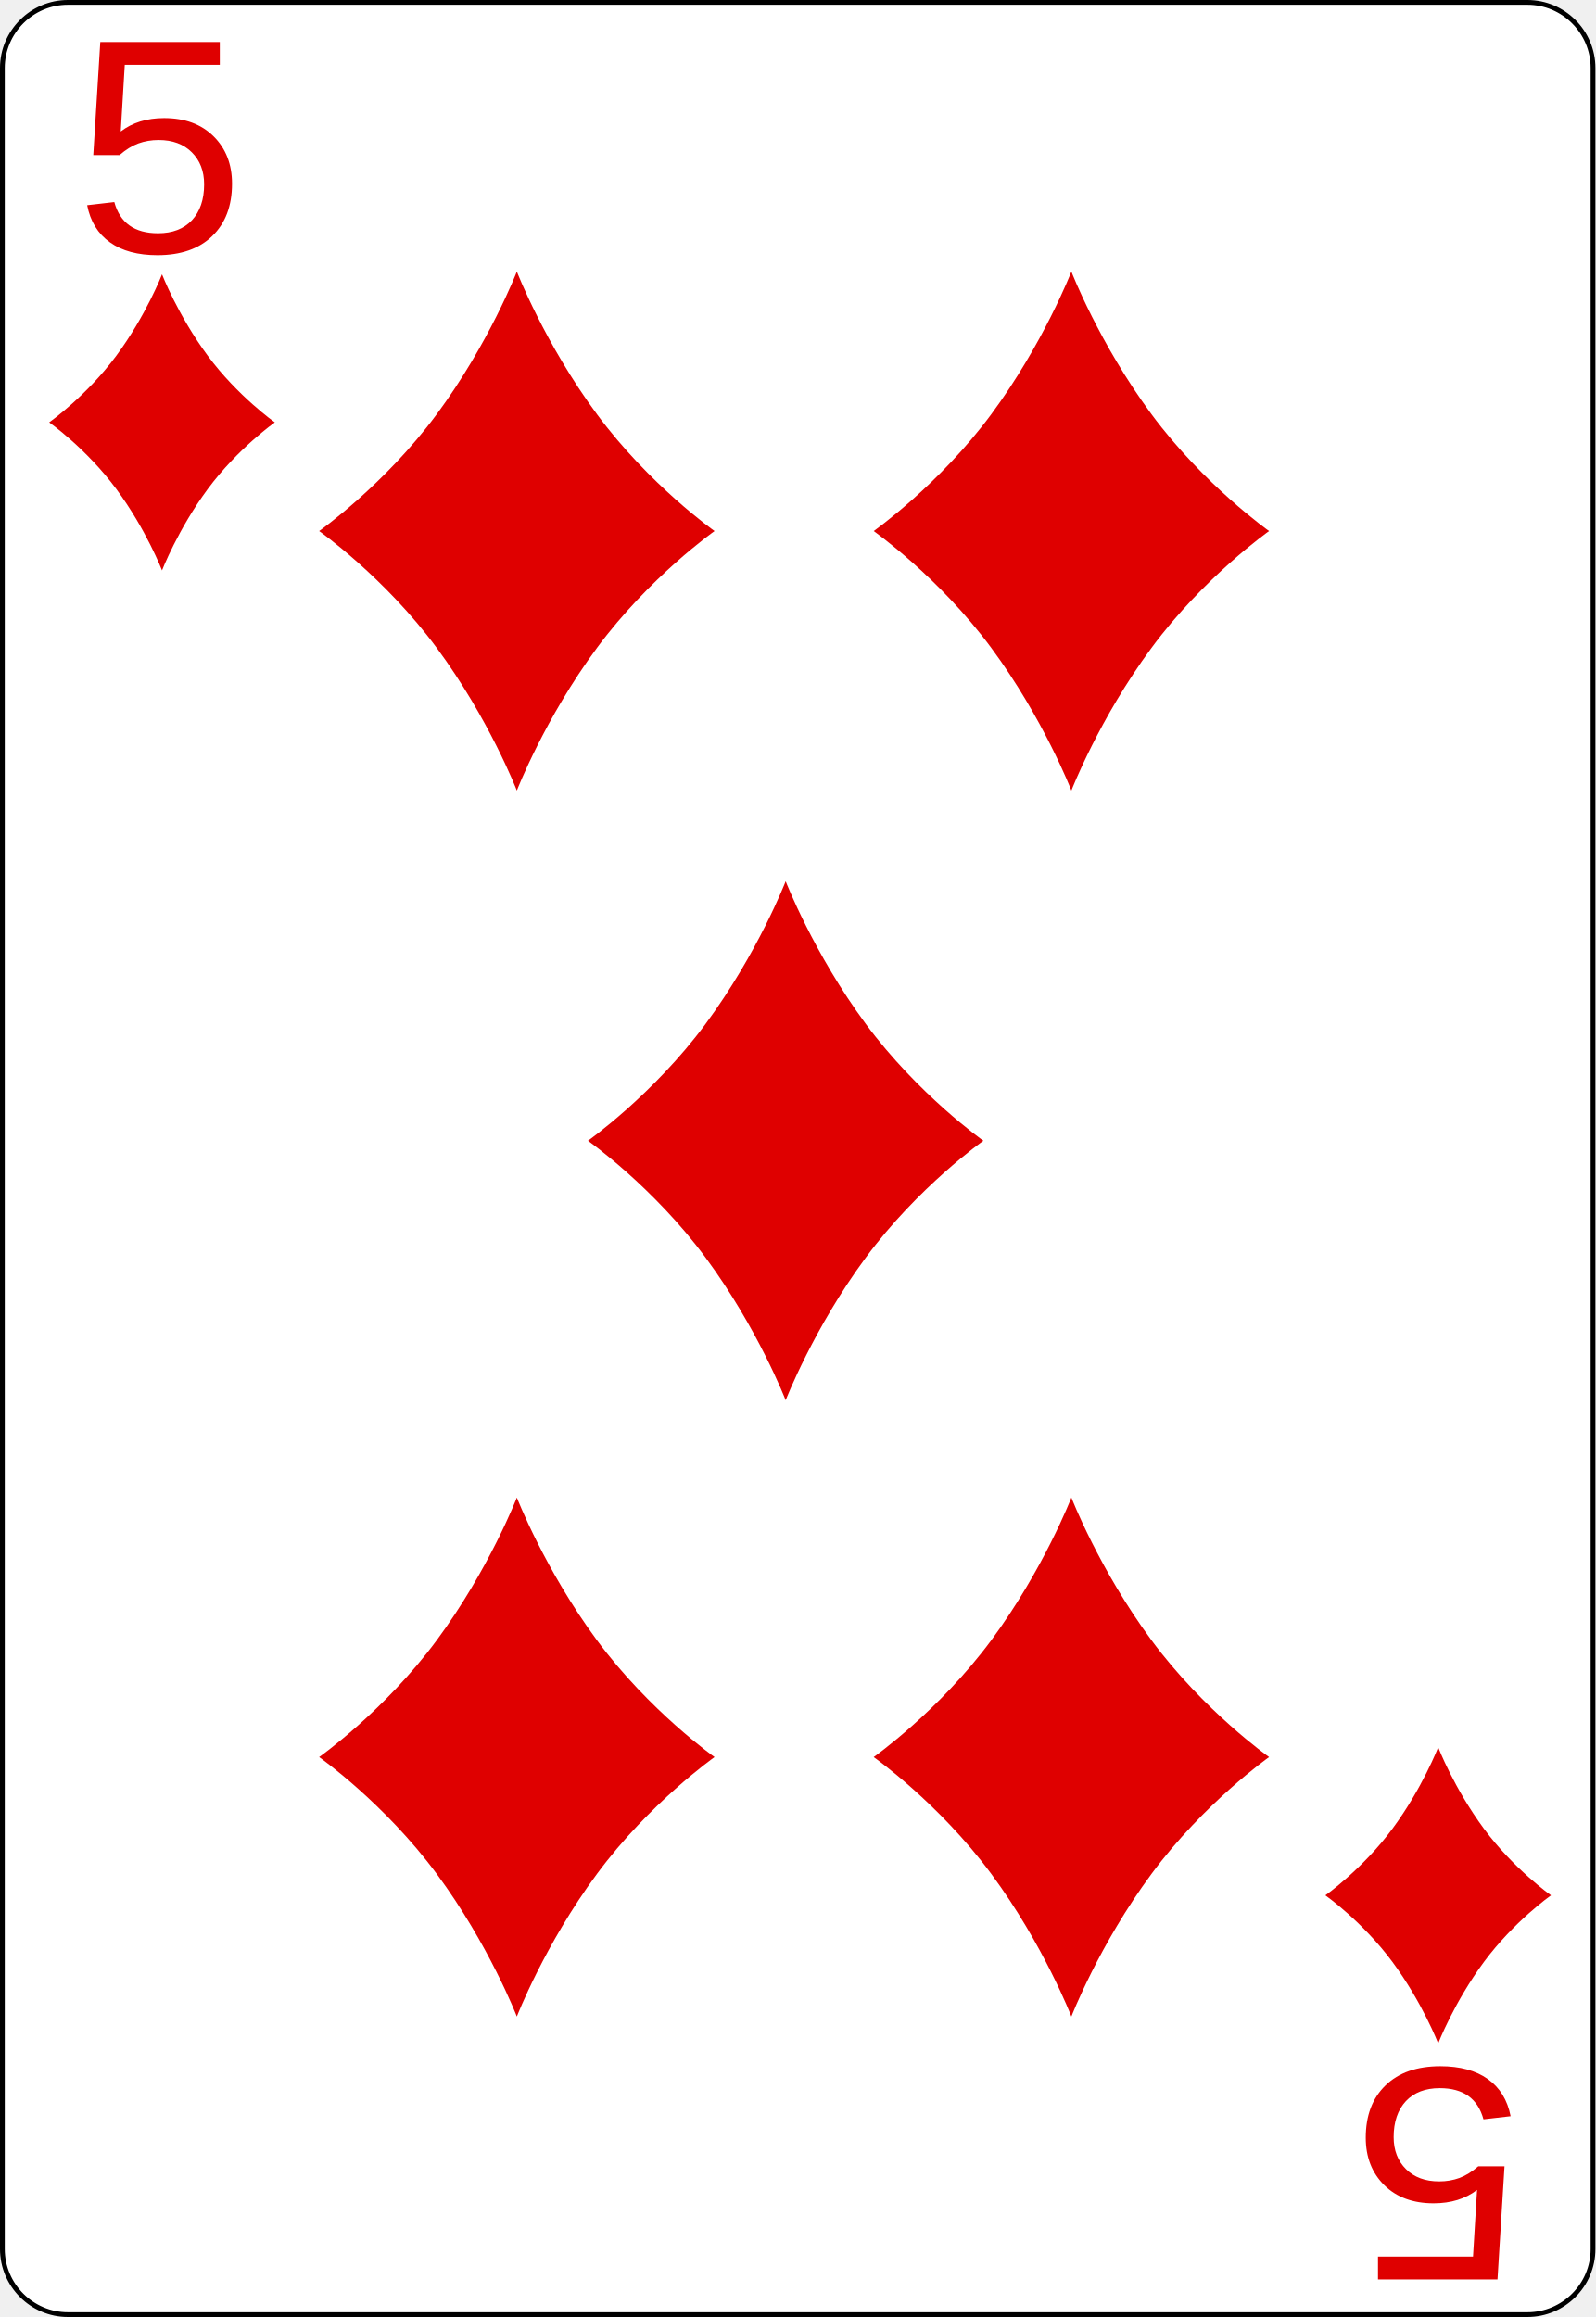
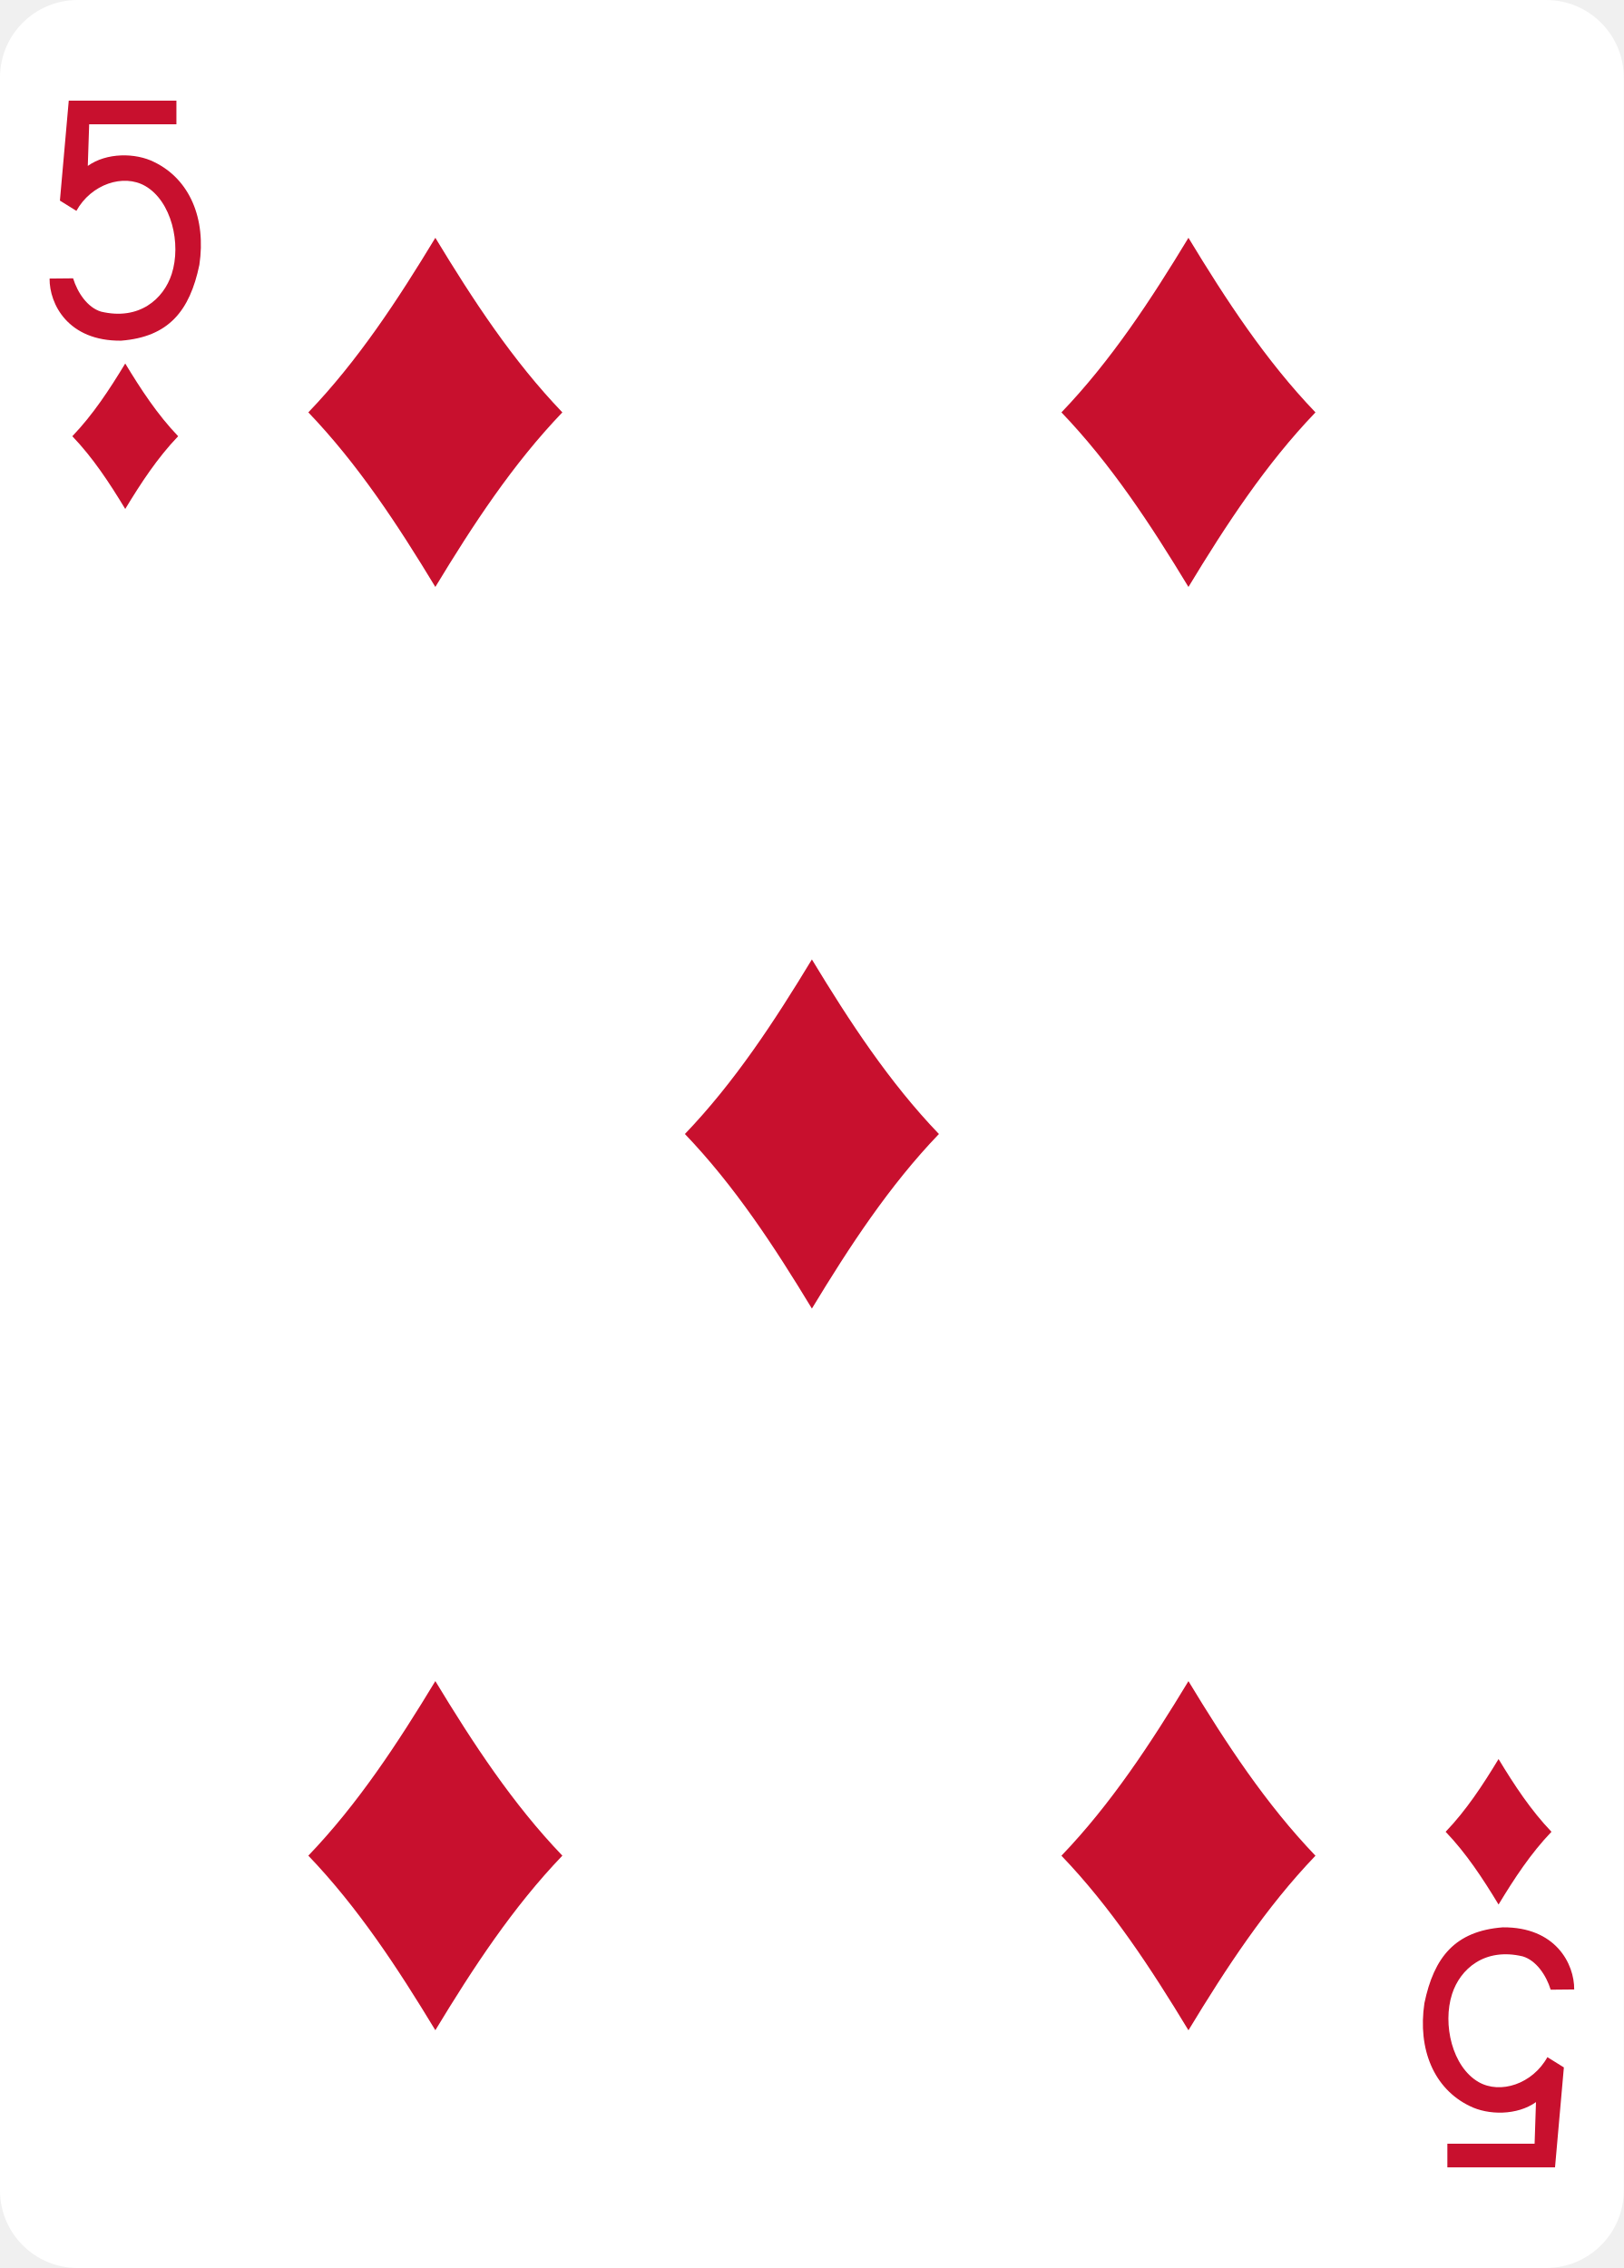
- <svg xmlns="http://www.w3.org/2000/svg" xmlns:xlink="http://www.w3.org/1999/xlink" width="167.087pt" height="242.667pt" viewBox="0 0 167.087 242.667" xml:space="preserve" id="svg2" version="1.1">
-   <defs id="defs41">
-     <radialGradient xlink:href="#linearGradient3773" id="radialGradient3781" cx="-0.158" cy="-8.835" fx="-0.158" fy="-8.835" r="8" gradientTransform="matrix(-1.584269,-0.02349808,0.03071979,-2.477574,-0.2485638,-26.71351)" gradientUnits="userSpaceOnUse" />
-     <linearGradient id="linearGradient3773">
-       <stop style="stop-color:#000000;stop-opacity:1;" offset="0" id="stop3775" />
-       <stop style="stop-color:#000000;stop-opacity:0.649;" offset="1" id="stop3777" />
-     </linearGradient>
-     <radialGradient xlink:href="#linearGradient3773" id="radialGradient3957" cx="-0.158" cy="-8.835" fx="-0.158" fy="-8.835" r="8" gradientTransform="matrix(-1.584269,-0.02349808,0.03071979,-2.477574,-0.2485638,-26.71351)" gradientUnits="userSpaceOnUse" />
-     <linearGradient id="linearGradient3959">
-       <stop style="stop-color:#000000;stop-opacity:1;" offset="0" id="stop3961" />
-       <stop style="stop-color:#000000;stop-opacity:0.649;" offset="1" id="stop3963" />
-     </linearGradient>
-     <radialGradient r="81.903" fy="509.476" fx="168.025" cy="509.476" cx="168.025" gradientTransform="matrix(1.25656,-0.7774064,0.3366382,0.5361257,-221.2021,359.2426)" gradientUnits="userSpaceOnUse" id="radialGradient3975" xlink:href="#linearGradient3784-4" />
-     <linearGradient id="linearGradient3784-4">
-       <stop style="stop-color:#ffffff;stop-opacity:0.435;" offset="0" id="stop3786-8" />
-       <stop style="stop-color:#000000;stop-opacity:0;" offset="1" id="stop3788-6" />
-     </linearGradient>
-     <radialGradient xlink:href="#linearGradient3784-4-5" id="radialGradient3929" gradientUnits="userSpaceOnUse" gradientTransform="matrix(1.25656,-0.7774064,0.3366382,0.5361257,-221.2021,359.2426)" cx="168.025" cy="509.476" fx="168.025" fy="509.476" r="81.903" />
-     <linearGradient id="linearGradient3784-4-5">
-       <stop style="stop-color:#ffffff;stop-opacity:0.489;" offset="0" id="stop3786-8-0" />
-       <stop style="stop-color:#000000;stop-opacity:0;" offset="1" id="stop3788-6-3" />
-     </linearGradient>
-     <radialGradient xlink:href="#linearGradient3784-4-1" id="radialGradient3927" gradientUnits="userSpaceOnUse" gradientTransform="matrix(1.25656,-0.7774064,0.3366382,0.5361257,-221.2021,359.2426)" cx="168.025" cy="509.476" fx="168.025" fy="509.476" r="81.903" />
-     <linearGradient id="linearGradient3784-4-1">
-       <stop style="stop-color:#ffffff;stop-opacity:0.237;" offset="0" id="stop3786-8-03" />
-       <stop style="stop-color:#000000;stop-opacity:0;" offset="1" id="stop3788-6-6" />
-     </linearGradient>
-     <linearGradient id="linearGradient3768">
-       <stop style="stop-color:#df0000;stop-opacity:1;" offset="0" id="stop3770" />
-       <stop style="stop-color:#df0000;stop-opacity:0.672;" offset="1" id="stop3772" />
-     </linearGradient>
-     <linearGradient id="linearGradient3784-4-6">
-       <stop style="stop-color:#ffffff;stop-opacity:0.313;" offset="0" id="stop3786-8-8" />
-       <stop style="stop-color:#000000;stop-opacity:0;" offset="1" id="stop3788-6-8" />
-     </linearGradient>
-     <radialGradient r="81.903" fy="492.632" fx="159.354" cy="492.632" cx="159.354" gradientTransform="matrix(1.089478,-0.715138,0.4464527,0.6562658,-244.9333,290.9185)" gradientUnits="userSpaceOnUse" id="radialGradient4013-8" xlink:href="#linearGradient3784-4-2" />
-     <linearGradient id="linearGradient3784-4-2">
-       <stop style="stop-color:#ffffff;stop-opacity:0.29;" offset="0" id="stop3786-8-1" />
-       <stop style="stop-color:#000000;stop-opacity:0;" offset="1" id="stop3788-6-5" />
-     </linearGradient>
-     <linearGradient id="linearGradient2984">
-       <stop style="stop-color:#df0000;stop-opacity:1;" offset="0" id="stop2986" />
-       <stop style="stop-color:#df0000;stop-opacity:0.641;" offset="1" id="stop2988" />
-     </linearGradient>
-     <linearGradient id="linearGradient3784-4-4">
-       <stop style="stop-color:#ffffff;stop-opacity:0.435;" offset="0" id="stop3786-8-8-2" />
-       <stop style="stop-color:#000000;stop-opacity:0;" offset="1" id="stop3788-6-1" />
-     </linearGradient>
-     <radialGradient r="81.903" fy="511.223" fx="171.487" cy="511.223" cx="171.487" gradientTransform="matrix(1.152989,-0.6739155,0.3948202,0.6754904,-233.6326,270.4008)" gradientUnits="userSpaceOnUse" id="radialGradient3100" xlink:href="#linearGradient3784-4-4" />
-     <radialGradient xlink:href="#linearGradient2984" id="radialGradient3137" gradientUnits="userSpaceOnUse" gradientTransform="matrix(-1.122416,0.00551393,-0.00908973,-1.85031,-0.0293938,-10.2277)" cx="1.6632675e-13" cy="-3.234" fx="1.6632675e-13" fy="-3.234" r="8" />
-   </defs>
-   <g id="Layer_x0020_1" style="fill-rule:nonzero;clip-rule:nonzero;stroke:#000000;stroke-miterlimit:4;">
-     <path style="fill:#FFFFFF;stroke-width:0.5;" d="M166.837,235.548c0,3.777-3.087,6.869-6.871,6.869H7.111c-3.775,0-6.861-3.092-6.861-6.869V7.12C0.25,3.343,3.336,0.25,7.111,0.25h152.855    c3.784,0,6.871,3.093,6.871,6.87v228.428z" id="path5" />
-     <g style="stroke:none;" id="g7">
-       <g id="g9">
- 				
- 			</g>
-     </g>
-     <g id="g15">
- 			
- 		</g>
-     <g id="g19">
- 			
- 		</g>
-     <g style="stroke:none;" id="g23">
-       <g id="g25">
- 				
- 			</g>
-     </g>
-     <g style="stroke:none;" id="g31">
-       <g id="g33">
- 				
- 			</g>
+ <svg xmlns="http://www.w3.org/2000/svg" width="63mm" height="88mm" viewBox="0 0 238.111 332.599" version="1.1" id="svg8">
+   <defs id="defs2" />
+   <g id="layer1" transform="translate(264.1601,-1075.635)">
+     <g transform="matrix(1.06667,0,0,1.06667,-1885.43,1108.11)" id="DIAMOND-5">
+       <rect y="-30.445" x="1519.936" height="311.811" width="223.228" id="rect6690-8" style="display:inline;fill:#ffffff;fill-opacity:1;stroke:none;stroke-width:1.001;stroke-miterlimit:4;stroke-dasharray:none;stroke-opacity:1" rx="10.678" ry="10.664" />
+       <path id="path6722-9" d="m 1537.153,39.528 c -2.161,-3.569 -4.434,-7.037 -7.275,-10 2.841,-2.963 5.114,-6.431 7.275,-10 2.161,3.569 4.434,7.037 7.275,10 -2.841,2.963 -5.114,6.431 -7.275,10 z" style="display:inline;opacity:1;fill:#c8102e;fill-opacity:1" />
+       <path id="path6724-6" d="m 1683.316,50.25 c -5.186,-8.565 -10.643,-16.889 -17.461,-24 6.819,-7.111 12.275,-15.435 17.461,-24 5.186,8.565 10.642,16.889 17.461,24 -6.819,7.111 -12.275,15.435 -17.461,24 z" style="display:inline;opacity:1;fill:#c8102e;fill-opacity:1" />
+       <path style="display:inline;opacity:1;fill:#c8102e;fill-opacity:1" d="m 1725.947,231.393 c -2.161,-3.569 -4.434,-7.037 -7.275,-10 2.841,-2.963 5.114,-6.431 7.275,-10 2.161,3.569 4.434,7.037 7.275,10 -2.841,2.963 -5.114,6.431 -7.275,10 z" id="path6726-3" />
+       <path id="path6728-7" d="m 1579.784,50.25 c -5.186,-8.565 -10.643,-16.889 -17.461,-24 6.819,-7.111 12.275,-15.435 17.461,-24 5.186,8.565 10.642,16.889 17.461,24 -6.819,7.111 -12.275,15.435 -17.461,24 z" style="display:inline;opacity:1;fill:#c8102e;fill-opacity:1" />
+       <path style="display:inline;opacity:1;fill:#c8102e;fill-opacity:1" d="m 1631.55,149.461 c -5.186,-8.565 -10.643,-16.889 -17.461,-24 6.819,-7.111 12.275,-15.435 17.461,-24 5.186,8.565 10.642,16.889 17.461,24 -6.819,7.111 -12.275,15.435 -17.461,24 z" id="path6736-0" />
+       <path style="display:inline;opacity:1;fill:#c8102e;fill-opacity:1" d="m 1579.784,248.676 c -5.186,-8.565 -10.643,-16.889 -17.461,-24 6.819,-7.111 12.275,-15.435 17.461,-24 5.186,8.565 10.642,16.889 17.461,24 -6.819,7.111 -12.275,15.435 -17.461,24 z" id="path6744-9" />
+       <path style="display:inline;opacity:1;fill:#c8102e;fill-opacity:1" d="m 1683.316,248.683 c -5.186,-8.565 -10.643,-16.889 -17.461,-24 6.819,-7.111 12.275,-15.435 17.461,-24 5.186,8.565 10.642,16.889 17.461,24 -6.819,7.111 -12.275,15.435 -17.461,24 z" id="path6746-2" />
+       <path d="m 1526.75,7.85 3.235,-0.031 c 0.617,1.992 1.982,4.016 3.837,4.578 5.238,1.253 8.608,-1.729 9.717,-5.166 1.346,-4.17 -0.03,-10.025 -3.636,-12.103 -2.988,-1.723 -7.427,-0.27 -9.466,3.417 l -2.265,-1.412 1.216,-13.74 h 14.8 v 3.248 h -11.993 l -0.19,5.724 c 2.582,-1.846 6.549,-1.827 9.13,-0.532 4.887,2.374 7.157,7.772 6.209,14.134 -1.317,6.328 -4.22,9.913 -10.768,10.425 -7.283,0.067 -9.855,-5.034 -9.824,-8.542 v 0 z m 0,0" id="path21-9-8-2-7" style="opacity:1;fill:#c8102e;fill-opacity:1" />
+       <path d="m 1736.348,243.072 -3.235,0.031 c -0.617,-1.992 -1.982,-4.016 -3.837,-4.578 -5.238,-1.253 -8.608,1.729 -9.717,5.166 -1.346,4.17 0.03,10.025 3.636,12.103 2.988,1.723 7.427,0.27 9.466,-3.417 l 2.265,1.412 -1.216,13.74 h -14.8 v -3.248 h 11.993 l 0.19,-5.724 c -2.582,1.847 -6.549,1.827 -9.13,0.532 -4.887,-2.374 -7.157,-7.772 -6.209,-14.134 1.317,-6.328 4.22,-9.913 10.768,-10.425 7.283,-0.067 9.855,5.034 9.824,8.542 v 0 z m 0,0" id="path21-3-0-8-6" style="opacity:1;fill:#c8102e;fill-opacity:1" />
    </g>
  </g>
-   <text xml:space="preserve" style="font-size:32px;font-style:normal;font-weight:normal;line-height:125%;letter-spacing:0px;word-spacing:0px;fill:#df0000;fill-opacity:1;stroke:none;font-family:Bitstream Vera Sans" x="7.846" y="26.413" id="text3788">
-     <tspan id="tspan3790" x="7.846" y="26.413" style="font-style:normal;font-variant:normal;font-weight:normal;font-stretch:normal;fill:#df0000;fill-opacity:1;font-family:Arial;-inkscape-font-specification:Arial">5</tspan>
-   </text>
-   <text xml:space="preserve" style="font-size:32px;font-style:normal;font-weight:normal;line-height:125%;letter-spacing:0px;word-spacing:0px;fill:#df0000;fill-opacity:1;stroke:none;font-family:Bitstream Vera Sans" x="-159.488" y="-216.715" id="text3788-4" transform="scale(-1,-1)">
-     <tspan id="tspan3790-3" x="-159.488" y="-216.715" style="font-style:normal;font-variant:normal;font-weight:normal;font-stretch:normal;fill:#df0000;fill-opacity:1;font-family:Arial;-inkscape-font-specification:Arial">5</tspan>
-   </text>
-   <g transform="matrix(1.476906,0,0,1.476906,16.9681,44.23616)" id="layer1-2-6">
-     <path style="fill:#df0000" id="dl-6" d="M 3.243,-4.725 C 1.126,-7.589 0,-10.5 0,-10.5 c 0,0 -1.126,2.911 -3.243,5.775 C -5.361,-1.862 -8,0 -8,0 -8,0 -5.361,1.861 -3.243,4.726 -1.126,7.589 0,10.5 0,10.5 0,10.5 1.126,7.589 3.243,4.726 5.361,1.861 8,0 8,0 8,0 5.361,-1.862 3.243,-4.725 z" />
-   </g>
-   <g transform="matrix(1.476906,0,0,1.476906,150.6209,198.5035)" id="layer1-2-6-4">
-     <path style="fill:#df0000" id="dl-6-9" d="M 3.243,-4.725 C 1.126,-7.589 0,-10.5 0,-10.5 c 0,0 -1.126,2.911 -3.243,5.775 C -5.361,-1.862 -8,0 -8,0 -8,0 -5.361,1.861 -3.243,4.726 -1.126,7.589 0,10.5 0,10.5 0,10.5 1.126,7.589 3.243,4.726 5.361,1.861 8,0 8,0 8,0 5.361,-1.862 3.243,-4.725 z" />
-   </g>
-   <g transform="matrix(2.588291,0,0,2.588291,112.2055,184.0219)" id="layer1-2-6-8">
-     <path style="fill:#df0000" id="dl-6-8" d="M 3.243,-4.725 C 1.126,-7.589 0,-10.5 0,-10.5 c 0,0 -1.126,2.911 -3.243,5.775 C -5.361,-1.862 -8,0 -8,0 -8,0 -5.361,1.861 -3.243,4.726 -1.126,7.589 0,10.5 0,10.5 0,10.5 1.126,7.589 3.243,4.726 5.361,1.861 8,0 8,0 8,0 5.361,-1.862 3.243,-4.725 z" />
-   </g>
-   <g transform="matrix(2.588291,0,0,2.588291,112.2055,55.61954)" id="layer1-2-6-8-2">
-     <path style="fill:#df0000" id="dl-6-8-6" d="M 3.243,-4.725 C 1.126,-7.589 0,-10.5 0,-10.5 c 0,0 -1.126,2.911 -3.243,5.775 C -5.361,-1.862 -8,0 -8,0 -8,0 -5.361,1.861 -3.243,4.726 -1.126,7.589 0,10.5 0,10.5 0,10.5 1.126,7.589 3.243,4.726 5.361,1.861 8,0 8,0 8,0 5.361,-1.862 3.243,-4.725 z" />
-   </g>
-   <g transform="matrix(2.588291,0,0,2.588291,54.12873,184.0219)" id="layer1-2-6-8-8">
-     <path style="fill:#df0000" id="dl-6-8-8" d="M 3.243,-4.725 C 1.126,-7.589 0,-10.5 0,-10.5 c 0,0 -1.126,2.911 -3.243,5.775 C -5.361,-1.862 -8,0 -8,0 -8,0 -5.361,1.861 -3.243,4.726 -1.126,7.589 0,10.5 0,10.5 0,10.5 1.126,7.589 3.243,4.726 5.361,1.861 8,0 8,0 8,0 5.361,-1.862 3.243,-4.725 z" />
-   </g>
-   <g transform="matrix(2.588291,0,0,2.588291,54.12873,55.61954)" id="layer1-2-6-8-2-4">
-     <path style="fill:#df0000" id="dl-6-8-6-3" d="M 3.243,-4.725 C 1.126,-7.589 0,-10.5 0,-10.5 c 0,0 -1.126,2.911 -3.243,5.775 C -5.361,-1.862 -8,0 -8,0 -8,0 -5.361,1.861 -3.243,4.726 -1.126,7.589 0,10.5 0,10.5 0,10.5 1.126,7.589 3.243,4.726 5.361,1.861 8,0 8,0 8,0 5.361,-1.862 3.243,-4.725 z" />
-   </g>
-   <g transform="matrix(2.588291,0,0,2.588291,82.28364,119.474)" id="layer1-2-6-8-2-4-6">
-     <path style="fill:#df0000" id="dl-6-8-6-3-8" d="M 3.243,-4.725 C 1.126,-7.589 0,-10.5 0,-10.5 c 0,0 -1.126,2.911 -3.243,5.775 C -5.361,-1.862 -8,0 -8,0 -8,0 -5.361,1.861 -3.243,4.726 -1.126,7.589 0,10.5 0,10.5 0,10.5 1.126,7.589 3.243,4.726 5.361,1.861 8,0 8,0 8,0 5.361,-1.862 3.243,-4.725 z" />
+   <g id="g862-0" transform="translate(-338.5577,137.7544)">
+     <rect style="opacity:1;vector-effect:none;fill:#006614;fill-opacity:1;stroke:none;stroke-width:1.748;stroke-linecap:butt;stroke-linejoin:miter;stroke-miterlimit:4;stroke-dasharray:none;stroke-dashoffset:0;stroke-opacity:1" id="rect22845-2-8" width="1659.913" height="794.398" x="-356.473" y="-1029.682" rx="144.482" ry="124.682" />
+     <text id="text5630-0-9" y="-935.813" x="472.194" style="font-style:normal;font-variant:normal;font-weight:normal;font-stretch:normal;font-size:42.667px;line-height:125%;font-family:Carlito;-inkscape-font-specification:'Carlito, Normal';text-align:center;letter-spacing:0px;word-spacing:0px;writing-mode:lr-tb;text-anchor:middle;fill:#ffffff;fill-opacity:1;stroke:none;stroke-width:1.067px;stroke-linecap:butt;stroke-linejoin:miter;stroke-opacity:1" xml:space="preserve">
+       <tspan style="font-style:normal;font-variant:normal;font-weight:normal;font-stretch:normal;font-size:48px;line-height:125%;font-family:Carlito;-inkscape-font-specification:'Carlito, Normal';text-align:center;writing-mode:lr-tb;text-anchor:middle;fill:#ffffff;fill-opacity:1;stroke-width:1.067px" id="tspan4923-1" y="-935.813" x="472.194">Single Playing Card from:</tspan>
+       <tspan style="font-style:normal;font-variant:normal;font-weight:normal;font-stretch:normal;font-size:48px;line-height:125%;font-family:Carlito;-inkscape-font-specification:'Carlito, Normal';text-align:center;writing-mode:lr-tb;text-anchor:middle;fill:#ffffff;fill-opacity:1;stroke-width:1.067px" id="tspan5035-8" y="-875.813" x="472.194">Standard Edition - Color Set - Bordered </tspan>
+       <tspan y="-820.48" x="472.194" id="tspan12311-7" />
+       <tspan style="font-style:normal;font-variant:normal;font-weight:normal;font-stretch:normal;font-size:48px;line-height:125%;font-family:Carlito;-inkscape-font-specification:'Carlito, Normal';text-align:center;writing-mode:lr-tb;text-anchor:middle;fill:#ffaaaa;fill-opacity:1;stroke-width:1.067px" id="tspan4927-1" y="-762.48" x="472.194">Copyright 2011, 2020 - Chris Aguilar - conjurenation@gmail.com</tspan>
+       <tspan id="tspan12344-3" y="-707.147" x="472.194" />
+       <tspan style="font-style:normal;font-variant:normal;font-weight:normal;font-stretch:normal;font-size:48px;line-height:125%;font-family:Carlito;-inkscape-font-specification:'Carlito, Normal';text-align:center;writing-mode:lr-tb;text-anchor:middle;fill:#ffffff;fill-opacity:1;stroke-width:1.067px" id="tspan4931-2" y="-649.147" x="472.194">https://totalnonsense.com/open-source-vector-playing-cards/</tspan>
+       <tspan id="tspan4929-3" y="-593.813" x="472.194" />
+       <tspan style="font-style:normal;font-variant:normal;font-weight:normal;font-stretch:normal;font-size:48px;line-height:125%;font-family:Carlito;-inkscape-font-specification:'Carlito, Normal';text-align:center;writing-mode:lr-tb;text-anchor:middle;fill:#ffaaaa;fill-opacity:1;stroke-width:1.067px" id="tspan4919-5" y="-535.813" x="472.194">Licensed under:</tspan>
+       <tspan id="tspan1594-5-6" style="font-style:normal;font-variant:normal;font-weight:normal;font-stretch:normal;font-size:48px;line-height:125%;font-family:Carlito;-inkscape-font-specification:'Carlito, Normal';text-align:center;writing-mode:lr-tb;text-anchor:middle;fill:#ffaaaa;fill-opacity:1;stroke-width:1.067px" y="-475.813" x="472.194">LGPL 3.0</tspan>
+       <tspan style="font-style:normal;font-variant:normal;font-weight:normal;font-stretch:normal;font-size:48px;line-height:125%;font-family:Carlito;-inkscape-font-specification:'Carlito, Normal';text-align:center;writing-mode:lr-tb;text-anchor:middle;fill:#ffaaaa;fill-opacity:1;stroke-width:1.067px" y="-415.813" x="472.194" id="tspan12253-3-1">https://www.gnu.org/licenses/lgpl-3.0.html</tspan>
+       <tspan id="tspan5031-6" y="-360.48" x="472.194" />
+       <tspan style="font-style:normal;font-variant:normal;font-weight:normal;font-stretch:normal;font-size:48px;line-height:125%;font-family:Carlito;-inkscape-font-specification:'Carlito, Normal';text-align:center;writing-mode:lr-tb;text-anchor:middle;fill:#ffffff;fill-opacity:1;stroke-width:1.067px" id="tspan5033-1" y="-302.48" x="472.194">Each Card Measures (63mm x 88mm)</tspan>
+       <tspan id="tspan5634-6-0" y="-247.147" x="472.194" />
+     </text>
  </g>
</svg>
